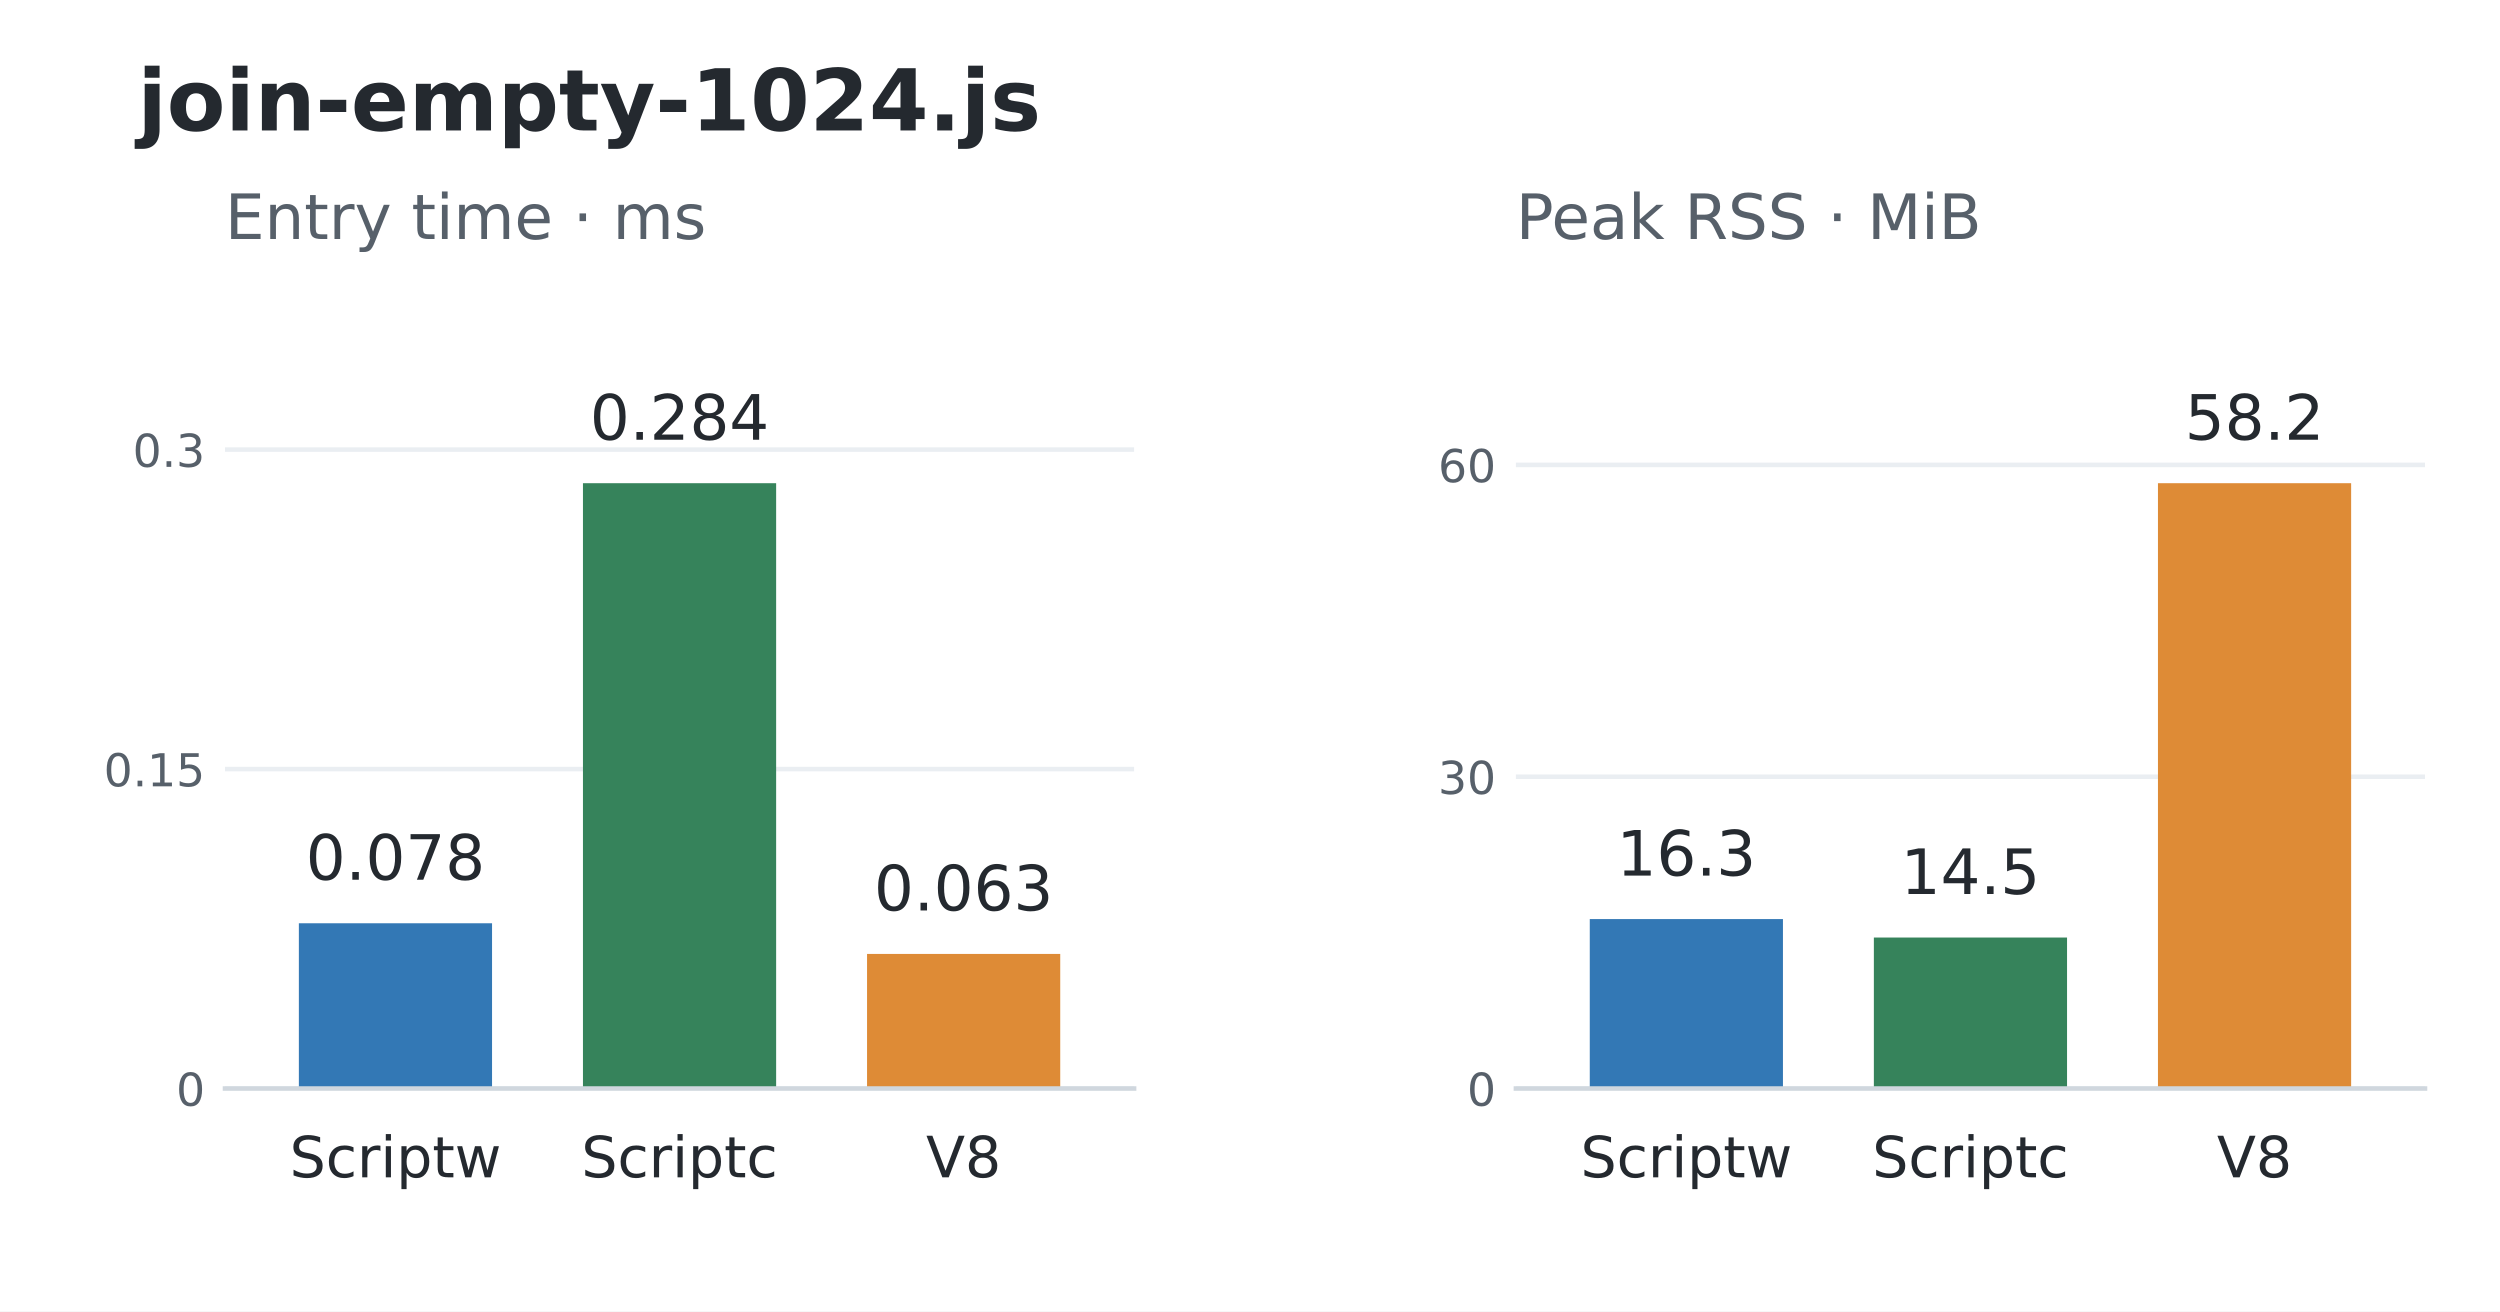
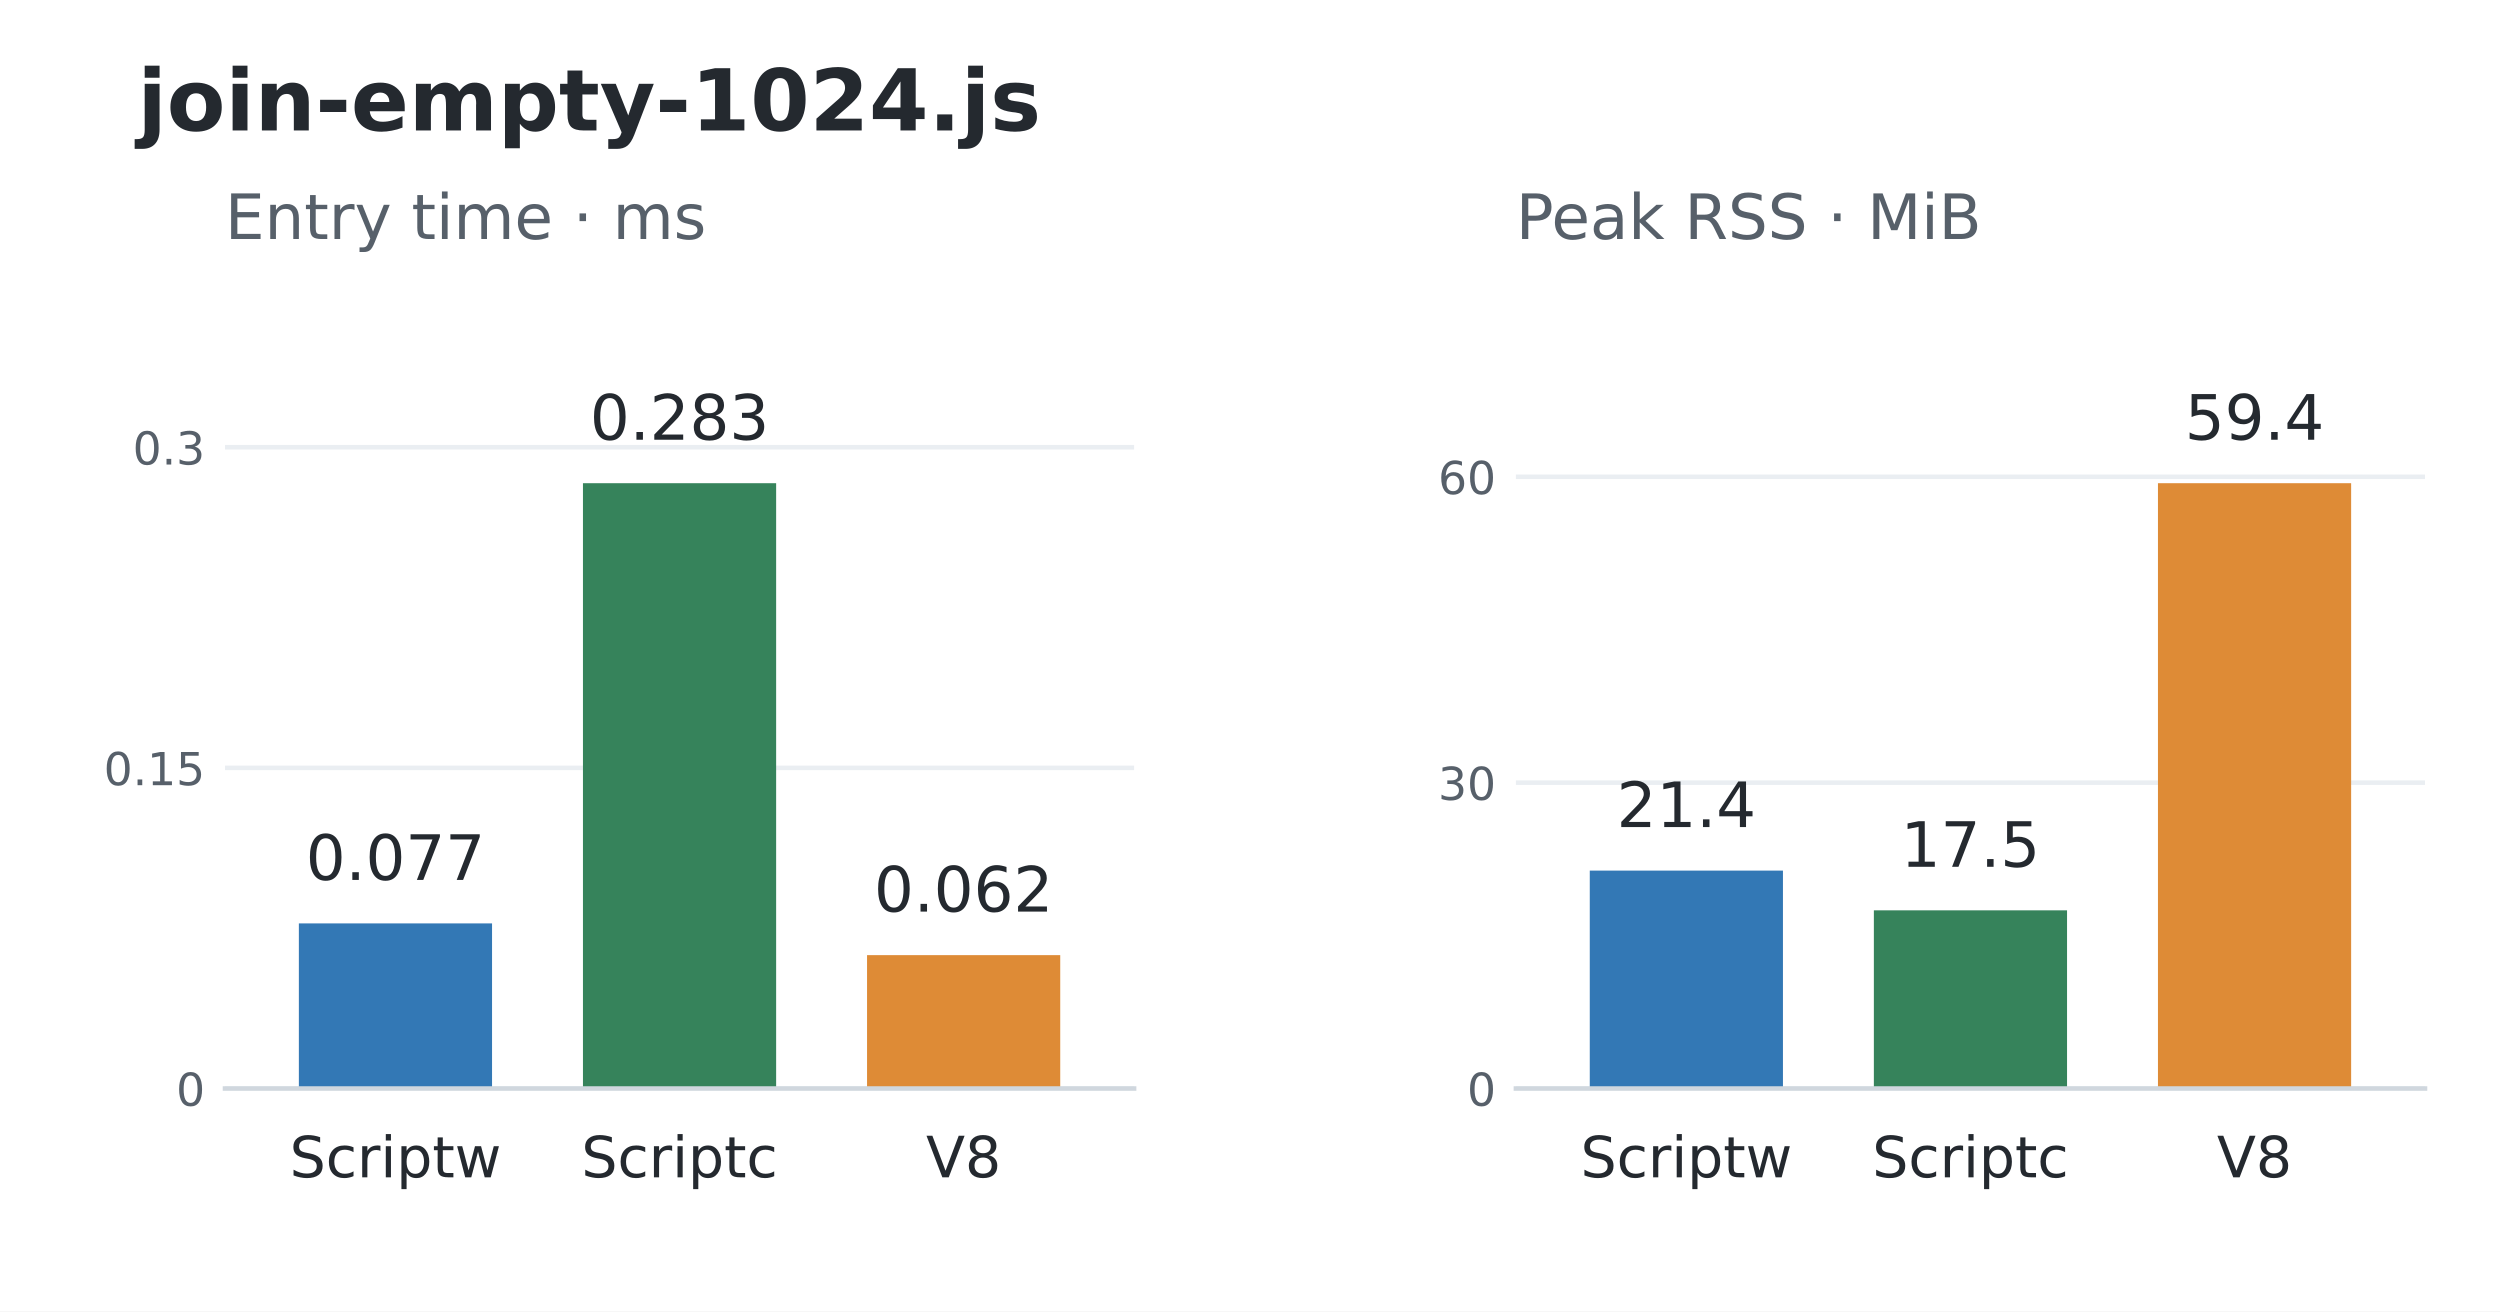
<svg xmlns="http://www.w3.org/2000/svg" width="439.2pt" height="230.4pt" viewBox="0 0 439.2 230.4" version="1.1">
  <defs>
    <style type="text/css">*{stroke-linejoin: round; stroke-linecap: butt}</style>
  </defs>
  <g id="figure_1">
    <g id="patch_1">
      <path d="M 0 230.4 L 439.2 230.4 L 439.2 0 L 0 0 z " style="fill: #ffffff" />
    </g>
    <g id="axes_1">
      <g id="patch_2">
        <path d="M 39.528 191.232 L 199.237 191.232 L 199.237 52.992 L 39.528 52.992 z " style="fill: #ffffff" />
      </g>
      <g id="matplotlib.axis_1">
        <g id="xtick_1">
          <g id="line2d_1" />
          <g id="text_1">
            <text style="font-size: 10px; font-family: 'DejaVu Sans'; text-anchor: middle; fill: #24292f" x="69.473" y="206.83" transform="rotate(-0 69.47346 206.8304)">Scriptw</text>
          </g>
        </g>
        <g id="xtick_2">
          <g id="line2d_2" />
          <g id="text_2">
            <text style="font-size: 10px; font-family: 'DejaVu Sans'; text-anchor: middle; fill: #24292f" x="119.383" y="206.83" transform="rotate(-0 119.3825 206.8304)">Scriptc</text>
          </g>
        </g>
        <g id="xtick_3">
          <g id="line2d_3" />
          <g id="text_3">
            <text style="font-size: 10px; font-family: 'DejaVu Sans'; text-anchor: middle; fill: #24292f" x="169.292" y="206.83" transform="rotate(-0 169.2916 206.8297)">V8</text>
          </g>
        </g>
      </g>
      <g id="matplotlib.axis_2">
        <g id="ytick_1">
          <g id="line2d_4">
            <path d="M 39.528 191.232 L 199.237 191.232 " clip-path="url(#p648741f3fb)" style="fill: none; stroke: #eaeef2; stroke-width: 0.8; stroke-linecap: square" />
          </g>
          <g id="line2d_5" />
          <g id="text_4">
            <text style="font-size: 8px; font-family: 'DejaVu Sans'; text-anchor: end; fill: #57606a" x="36.028" y="194.271" transform="rotate(-0 36.028 194.2711)">0</text>
          </g>
        </g>
        <g id="ytick_2">
          <g id="line2d_6">
-             <path d="M 39.528 135.109 L 199.237 135.109 " clip-path="url(#p648741f3fb)" style="fill: none; stroke: #eaeef2; stroke-width: 0.8; stroke-linecap: square" />
+             <path d="M 39.528 134.901 L 199.237 134.901 " clip-path="url(#p648741f3fb)" style="fill: none; stroke: #eaeef2; stroke-width: 0.8; stroke-linecap: square" />
          </g>
          <g id="line2d_7" />
          <g id="text_5">
-             <text style="font-size: 8px; font-family: 'DejaVu Sans'; text-anchor: end; fill: #57606a" x="36.028" y="138.148" transform="rotate(-0 36.028 138.1483)">0.15</text>
+             <text style="font-size: 8px; font-family: 'DejaVu Sans'; text-anchor: end; fill: #57606a" x="36.028" y="137.94" transform="rotate(-0 36.028 137.9402)">0.15</text>
          </g>
        </g>
        <g id="ytick_3">
          <g id="line2d_8">
-             <path d="M 39.528 78.986 L 199.237 78.986 " clip-path="url(#p648741f3fb)" style="fill: none; stroke: #eaeef2; stroke-width: 0.8; stroke-linecap: square" />
+             <path d="M 39.528 78.57 L 199.237 78.57 " clip-path="url(#p648741f3fb)" style="fill: none; stroke: #eaeef2; stroke-width: 0.8; stroke-linecap: square" />
          </g>
          <g id="line2d_9" />
          <g id="text_6">
-             <text style="font-size: 8px; font-family: 'DejaVu Sans'; text-anchor: end; fill: #57606a" x="36.028" y="82.025" transform="rotate(-0 36.028 82.02549)">0.3</text>
+             <text style="font-size: 8px; font-family: 'DejaVu Sans'; text-anchor: end; fill: #57606a" x="36.028" y="81.609" transform="rotate(-0 36.028 81.60927)">0.3</text>
          </g>
        </g>
      </g>
      <g id="patch_3">
-         <path d="M 52.504 191.232 L 86.443 191.232 L 86.443 162.198 L 52.504 162.198 z " clip-path="url(#p648741f3fb)" style="fill: #3378b5" />
+         <path d="M 52.504 191.232 L 86.443 191.232 L 86.443 162.225 L 52.504 162.225 z " clip-path="url(#p648741f3fb)" style="fill: #3378b5" />
      </g>
      <g id="patch_4">
        <path d="M 102.413 191.232 L 136.352 191.232 L 136.352 84.894 L 102.413 84.894 z " clip-path="url(#p648741f3fb)" style="fill: #36835b" />
      </g>
      <g id="patch_5">
-         <path d="M 152.323 191.232 L 186.261 191.232 L 186.261 167.591 L 152.323 167.591 z " clip-path="url(#p648741f3fb)" style="fill: #de8b36" />
+         <path d="M 152.323 191.232 L 186.261 191.232 L 186.261 167.795 L 152.323 167.795 z " clip-path="url(#p648741f3fb)" style="fill: #de8b36" />
      </g>
      <g id="patch_6">
        <path d="M 39.528 191.232 L 199.237 191.232 " style="fill: none; stroke: #d0d7de; stroke-width: 0.8; stroke-linejoin: miter; stroke-linecap: square" />
      </g>
      <g id="text_7">
-         <text style="font-size: 11px; font-family: 'DejaVu Sans'; text-anchor: middle; fill: #24292f" x="69.473" y="154.556" transform="rotate(-0 69.47346 154.5558)">0.078</text>
+         <text style="font-size: 11px; font-family: 'DejaVu Sans'; text-anchor: middle; fill: #24292f" x="69.473" y="154.582" transform="rotate(-0 69.47346 154.5822)">0.077</text>
      </g>
      <g id="text_8">
-         <text style="font-size: 11px; font-family: 'DejaVu Sans'; text-anchor: middle; fill: #24292f" x="119.383" y="77.251" transform="rotate(-0 119.3825 77.25096)">0.284</text>
+         <text style="font-size: 11px; font-family: 'DejaVu Sans'; text-anchor: middle; fill: #24292f" x="119.383" y="77.251" transform="rotate(-0 119.3825 77.25096)">0.283</text>
      </g>
      <g id="text_9">
-         <text style="font-size: 11px; font-family: 'DejaVu Sans'; text-anchor: middle; fill: #24292f" x="169.292" y="159.948" transform="rotate(-0 169.2916 159.9484)">0.063</text>
+         <text style="font-size: 11px; font-family: 'DejaVu Sans'; text-anchor: middle; fill: #24292f" x="169.292" y="160.153" transform="rotate(-0 169.2916 160.1526)">0.062</text>
      </g>
      <g id="text_10">
        <text style="font-size: 11px; font-family: 'DejaVu Sans'; text-anchor: start; fill: #57606a" x="39.528" y="41.992" transform="rotate(-0 39.528 41.992)">Entry time · ms</text>
      </g>
    </g>
    <g id="axes_2">
      <g id="patch_7">
        <path d="M 266.315 191.232 L 426.024 191.232 L 426.024 52.992 L 266.315 52.992 z " style="fill: #ffffff" />
      </g>
      <g id="matplotlib.axis_3">
        <g id="xtick_4">
          <g id="line2d_10" />
          <g id="text_11">
            <text style="font-size: 10px; font-family: 'DejaVu Sans'; text-anchor: middle; fill: #24292f" x="296.26" y="206.83" transform="rotate(-0 296.2604 206.8304)">Scriptw</text>
          </g>
        </g>
        <g id="xtick_5">
          <g id="line2d_11" />
          <g id="text_12">
            <text style="font-size: 10px; font-family: 'DejaVu Sans'; text-anchor: middle; fill: #24292f" x="346.169" y="206.83" transform="rotate(-0 346.1695 206.8304)">Scriptc</text>
          </g>
        </g>
        <g id="xtick_6">
          <g id="line2d_12" />
          <g id="text_13">
            <text style="font-size: 10px; font-family: 'DejaVu Sans'; text-anchor: middle; fill: #24292f" x="396.079" y="206.83" transform="rotate(-0 396.0785 206.8297)">V8</text>
          </g>
        </g>
      </g>
      <g id="matplotlib.axis_4">
        <g id="ytick_4">
          <g id="line2d_13">
            <path d="M 266.315 191.232 L 426.024 191.232 " clip-path="url(#pf3a1462166)" style="fill: none; stroke: #eaeef2; stroke-width: 0.8; stroke-linecap: square" />
          </g>
          <g id="line2d_14" />
          <g id="text_14">
            <text style="font-size: 8px; font-family: 'DejaVu Sans'; text-anchor: end; fill: #57606a" x="262.815" y="194.271" transform="rotate(-0 262.8149 194.2711)">0</text>
          </g>
        </g>
        <g id="ytick_5">
          <g id="line2d_15">
-             <path d="M 266.315 136.453 L 426.024 136.453 " clip-path="url(#pf3a1462166)" style="fill: none; stroke: #eaeef2; stroke-width: 0.8; stroke-linecap: square" />
+             <path d="M 266.315 137.498 L 426.024 137.498 " clip-path="url(#pf3a1462166)" style="fill: none; stroke: #eaeef2; stroke-width: 0.8; stroke-linecap: square" />
          </g>
          <g id="line2d_16" />
          <g id="text_15">
-             <text style="font-size: 8px; font-family: 'DejaVu Sans'; text-anchor: end; fill: #57606a" x="262.815" y="139.492" transform="rotate(-0 262.8149 139.4916)">30</text>
+             <text style="font-size: 8px; font-family: 'DejaVu Sans'; text-anchor: end; fill: #57606a" x="262.815" y="140.537" transform="rotate(-0 262.8149 140.5369)">30</text>
          </g>
        </g>
        <g id="ytick_6">
          <g id="line2d_17">
-             <path d="M 266.315 81.673 L 426.024 81.673 " clip-path="url(#pf3a1462166)" style="fill: none; stroke: #eaeef2; stroke-width: 0.8; stroke-linecap: square" />
+             <path d="M 266.315 83.764 L 426.024 83.764 " clip-path="url(#pf3a1462166)" style="fill: none; stroke: #eaeef2; stroke-width: 0.8; stroke-linecap: square" />
          </g>
          <g id="line2d_18" />
          <g id="text_16">
-             <text style="font-size: 8px; font-family: 'DejaVu Sans'; text-anchor: end; fill: #57606a" x="262.815" y="84.712" transform="rotate(-0 262.8149 84.71217)">60</text>
+             <text style="font-size: 8px; font-family: 'DejaVu Sans'; text-anchor: end; fill: #57606a" x="262.815" y="86.803" transform="rotate(-0 262.8149 86.80264)">60</text>
          </g>
        </g>
      </g>
      <g id="patch_8">
-         <path d="M 279.291 191.232 L 313.229 191.232 L 313.229 161.467 L 279.291 161.467 z " clip-path="url(#pf3a1462166)" style="fill: #3378b5" />
+         <path d="M 279.291 191.232 L 313.229 191.232 L 313.229 152.943 L 279.291 152.943 z " clip-path="url(#pf3a1462166)" style="fill: #3378b5" />
      </g>
      <g id="patch_9">
-         <path d="M 329.2 191.232 L 363.139 191.232 L 363.139 164.702 L 329.2 164.702 z " clip-path="url(#pf3a1462166)" style="fill: #36835b" />
+         <path d="M 329.2 191.232 L 363.139 191.232 L 363.139 159.929 L 329.2 159.929 z " clip-path="url(#pf3a1462166)" style="fill: #36835b" />
      </g>
      <g id="patch_10">
        <path d="M 379.109 191.232 L 413.048 191.232 L 413.048 84.894 L 379.109 84.894 z " clip-path="url(#pf3a1462166)" style="fill: #de8b36" />
      </g>
      <g id="patch_11">
        <path d="M 266.315 191.232 L 426.024 191.232 " style="fill: none; stroke: #d0d7de; stroke-width: 0.8; stroke-linejoin: miter; stroke-linecap: square" />
      </g>
      <g id="text_17">
-         <text style="font-size: 11px; font-family: 'DejaVu Sans'; text-anchor: middle; fill: #24292f" x="296.26" y="153.824" transform="rotate(-0 296.2604 153.8245)">16.3</text>
+         <text style="font-size: 11px; font-family: 'DejaVu Sans'; text-anchor: middle; fill: #24292f" x="296.26" y="145.3" transform="rotate(-0 296.2604 145.3003)">21.4</text>
      </g>
      <g id="text_18">
-         <text style="font-size: 11px; font-family: 'DejaVu Sans'; text-anchor: middle; fill: #24292f" x="346.169" y="157.059" transform="rotate(-0 346.1695 157.0592)">14.5</text>
+         <text style="font-size: 11px; font-family: 'DejaVu Sans'; text-anchor: middle; fill: #24292f" x="346.169" y="152.286" transform="rotate(-0 346.1695 152.2864)">17.5</text>
      </g>
      <g id="text_19">
-         <text style="font-size: 11px; font-family: 'DejaVu Sans'; text-anchor: middle; fill: #24292f" x="396.079" y="77.251" transform="rotate(-0 396.0785 77.25096)">58.2</text>
+         <text style="font-size: 11px; font-family: 'DejaVu Sans'; text-anchor: middle; fill: #24292f" x="396.079" y="77.251" transform="rotate(-0 396.0785 77.25096)">59.4</text>
      </g>
      <g id="text_20">
        <text style="font-size: 11px; font-family: 'DejaVu Sans'; text-anchor: start; fill: #57606a" x="266.315" y="41.992" transform="rotate(-0 266.3149 41.992)">Peak RSS · MiB</text>
      </g>
    </g>
    <g id="text_21">
      <text style="font-weight: 700; font-size: 15px; font-family: 'DejaVu Sans'; text-anchor: start; fill: #24292f" x="24.156" y="22.918" transform="rotate(-0 24.156 22.91766)">join-empty-1024.js</text>
    </g>
  </g>
  <defs>
    <clipPath id="p648741f3fb">
      <rect x="39.528" y="52.992" width="159.709" height="138.24" />
    </clipPath>
    <clipPath id="pf3a1462166">
      <rect x="266.315" y="52.992" width="159.709" height="138.24" />
    </clipPath>
  </defs>
</svg>
